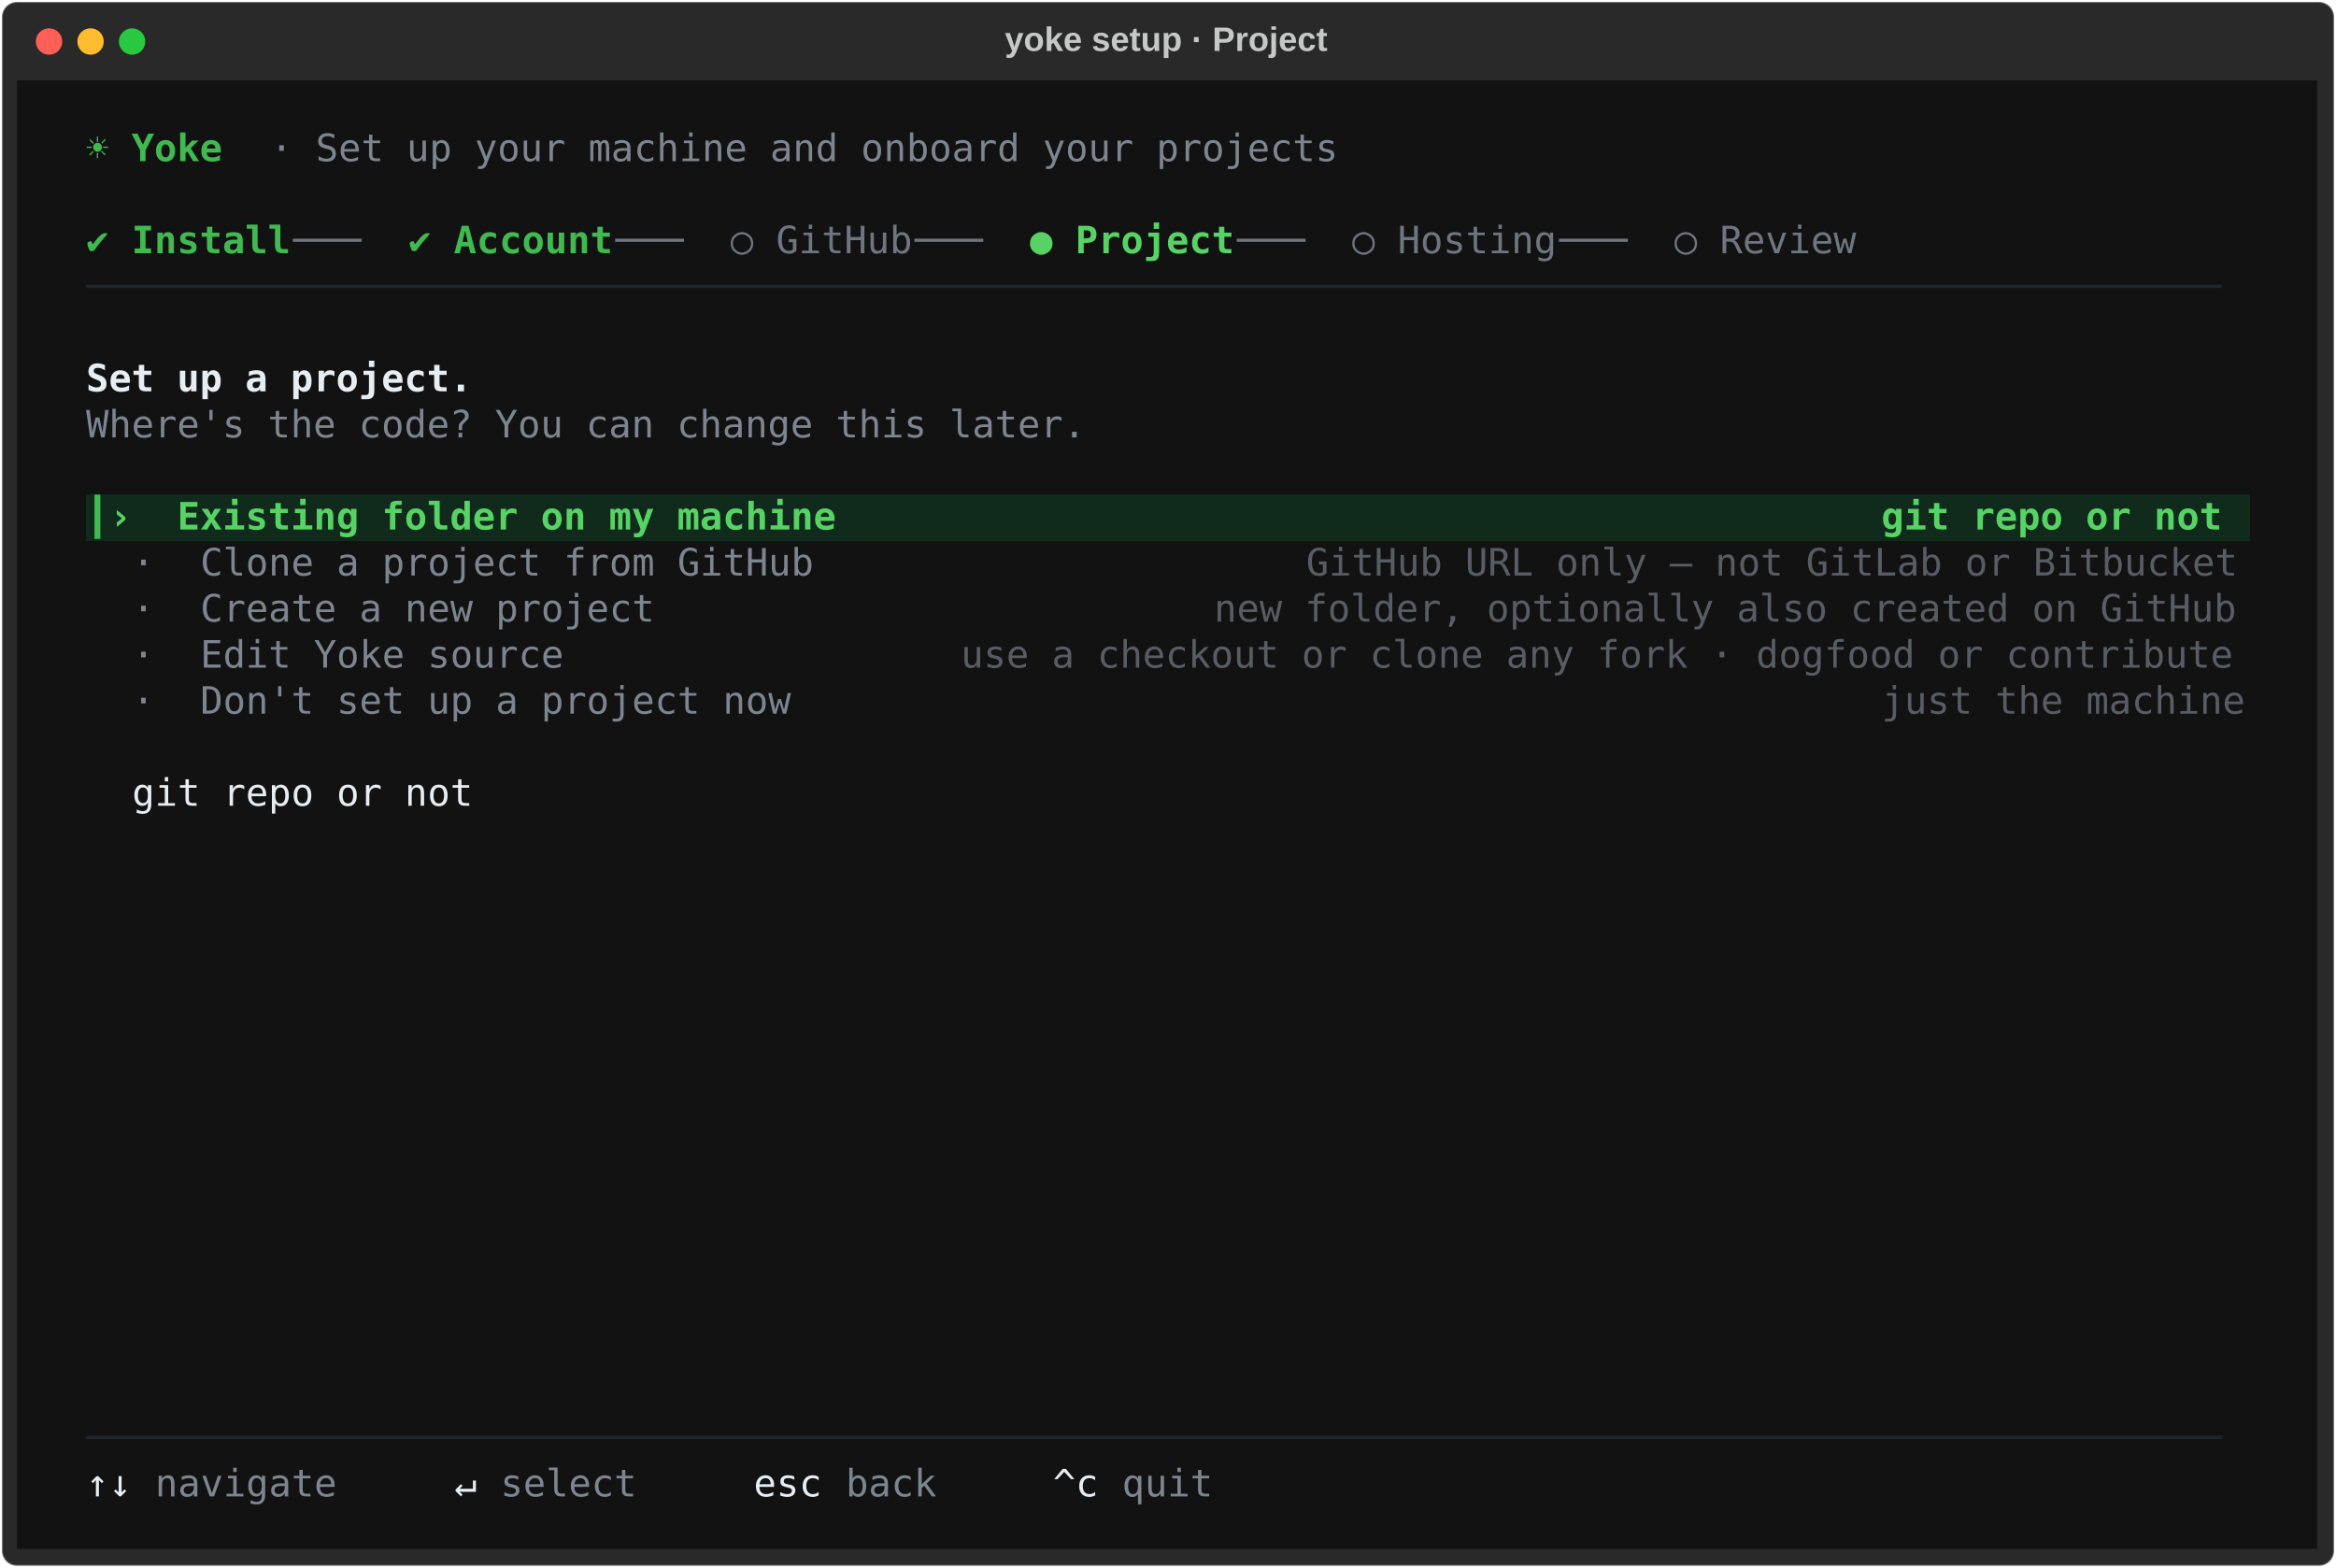
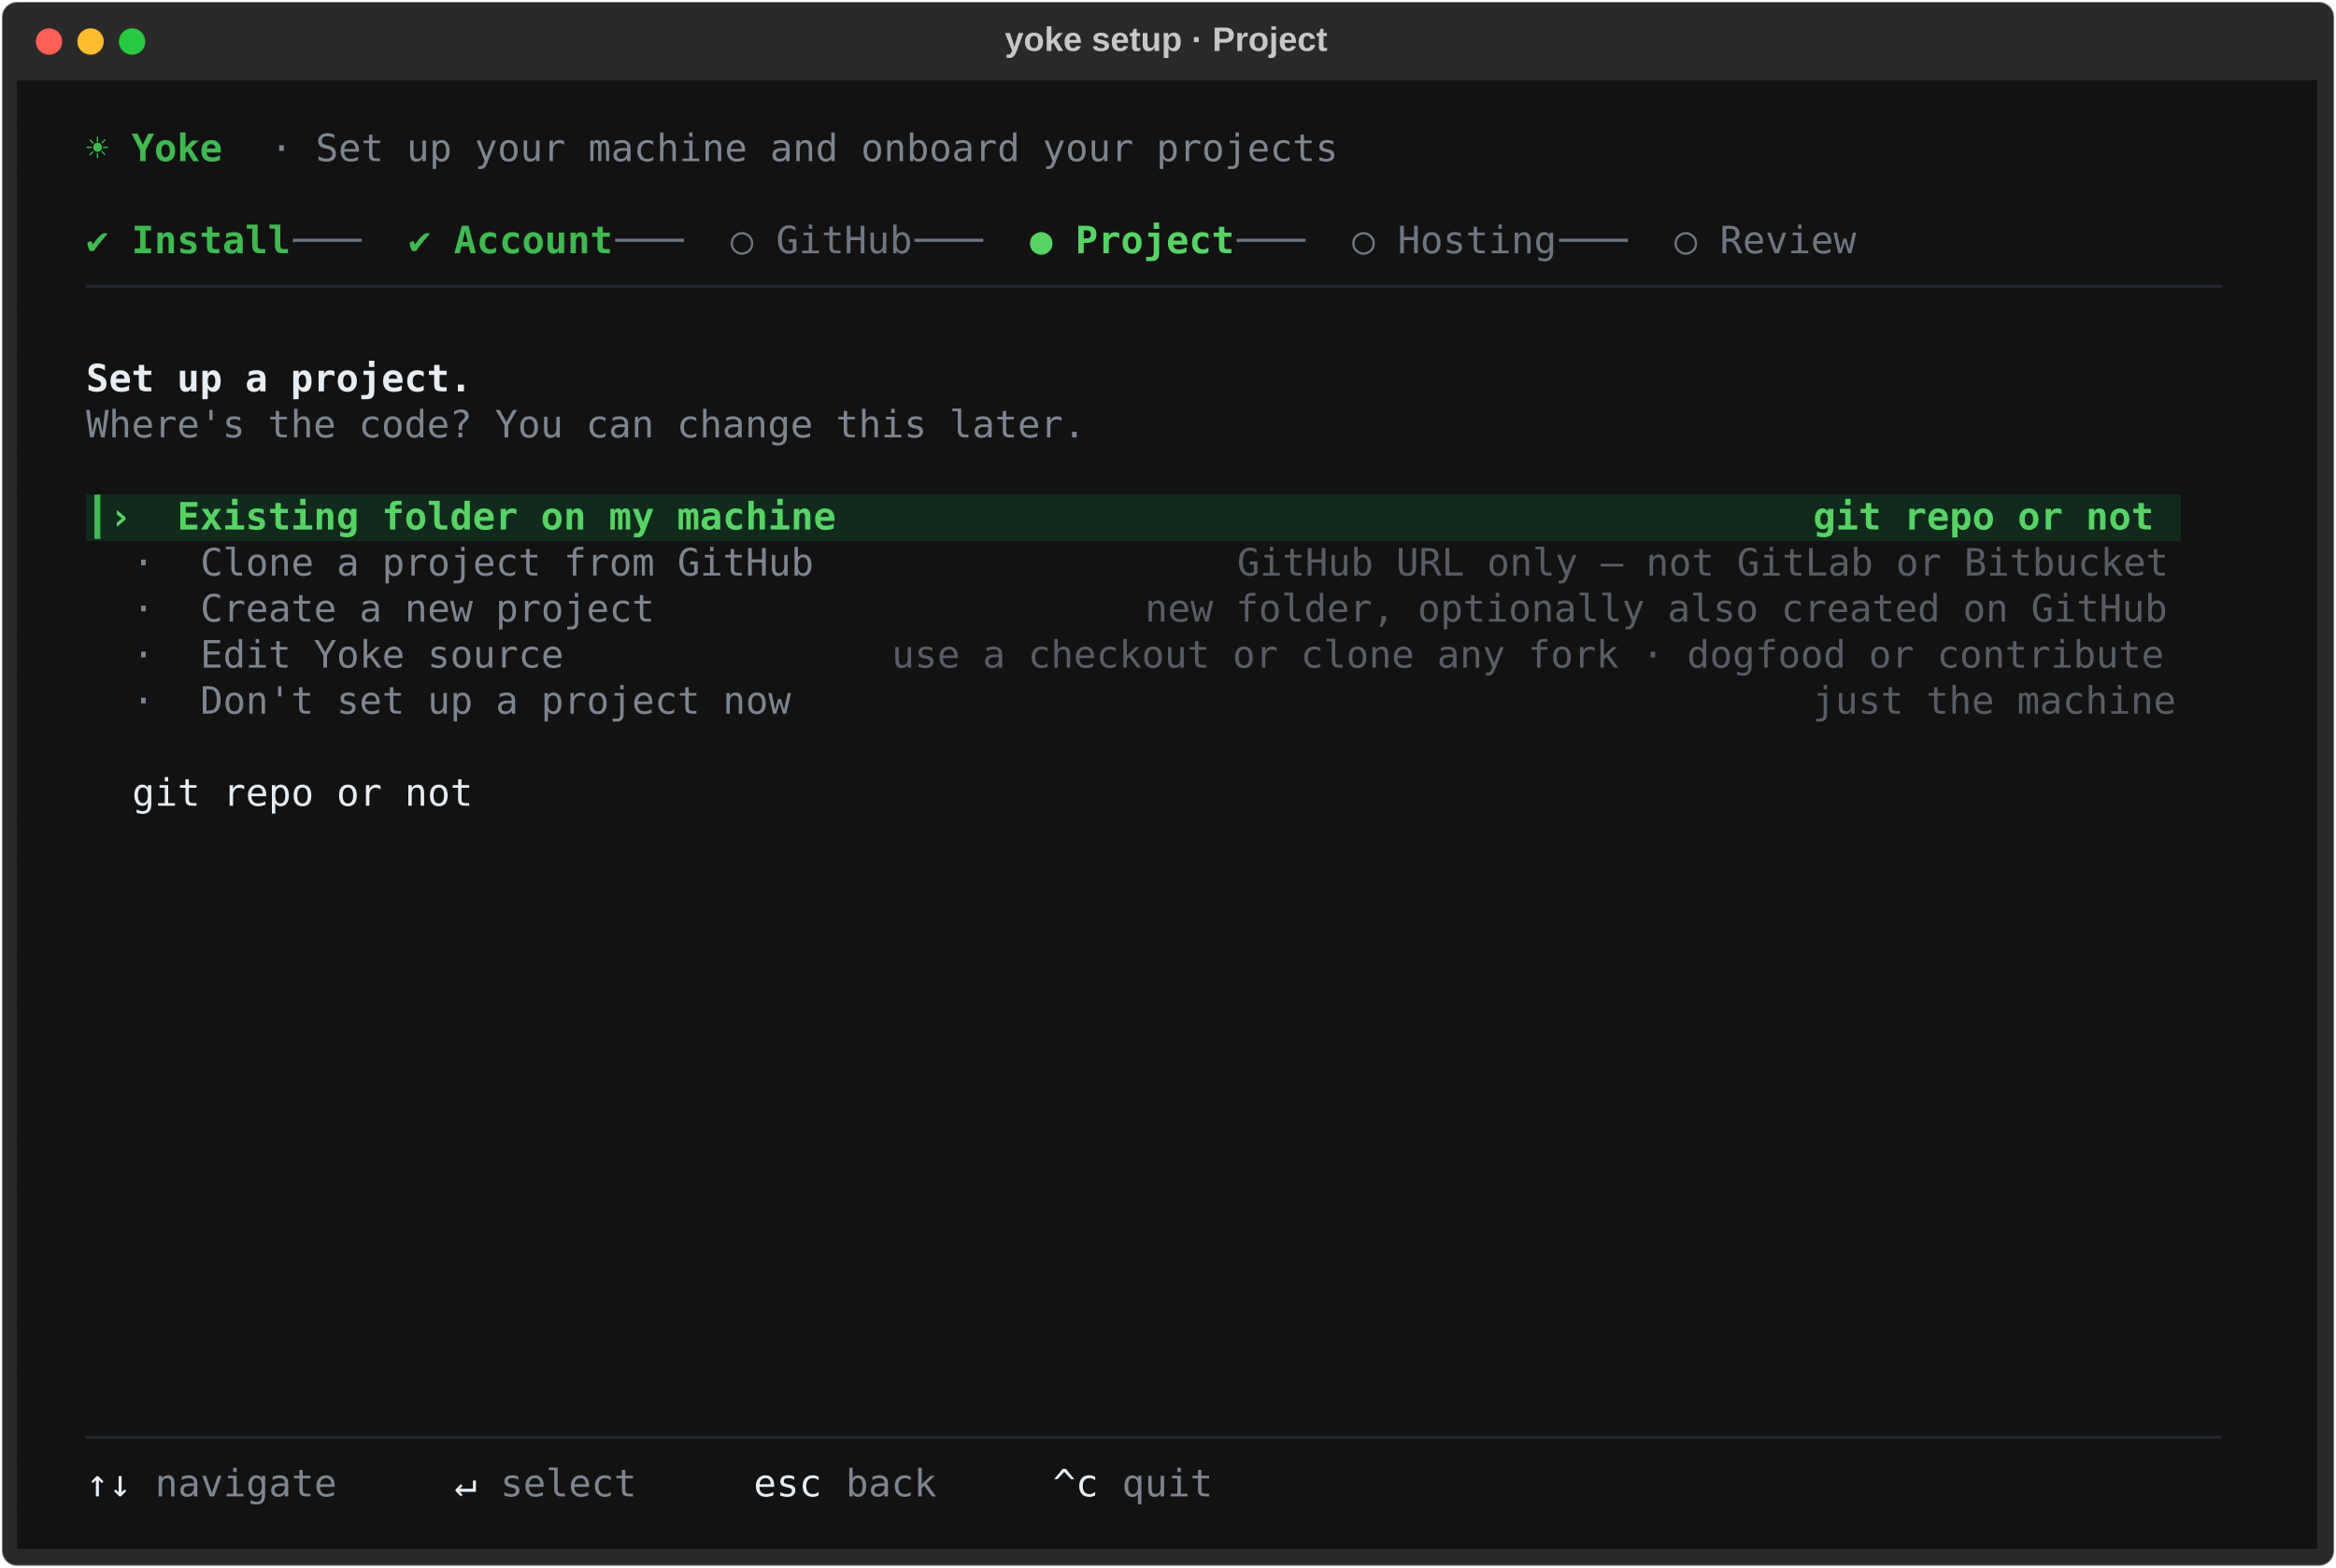
<svg xmlns="http://www.w3.org/2000/svg" class="rich-terminal" viewBox="0 0 1238 830.8">
  <style>

    @font-face {
        font-family: "Fira Code";
        src: local("FiraCode-Regular"),
                url("https://cdnjs.cloudflare.com/ajax/libs/firacode/{{VERSION}}/woff2/FiraCode-Regular.woff2") format("woff2"),
                url("https://cdnjs.cloudflare.com/ajax/libs/firacode/{{VERSION}}/woff/FiraCode-Regular.woff") format("woff");
        font-style: normal;
        font-weight: 400;
    }
    @font-face {
        font-family: "Fira Code";
        src: local("FiraCode-Bold"),
                url("https://cdnjs.cloudflare.com/ajax/libs/firacode/{{VERSION}}/woff2/FiraCode-Bold.woff2") format("woff2"),
                url("https://cdnjs.cloudflare.com/ajax/libs/firacode/{{VERSION}}/woff/FiraCode-Bold.woff") format("woff");
        font-style: bold;
        font-weight: 700;
    }

    .terminal-YOKE-matrix {
        font-family: Fira Code, monospace;
        font-size: 20px;
        line-height: 24.4px;
        font-variant-east-asian: full-width;
    }

    .terminal-YOKE-title {
        font-size: 18px;
        font-weight: bold;
        font-family: arial;
    }

.terminal-YOKE-r2 { fill: #3fb950;font-weight: bold }
.terminal-YOKE-r3 { fill: #e6edf3 }
.terminal-YOKE-r4 { fill: #7d8590 }
.terminal-YOKE-r5 { fill: #6e7681 }
.terminal-YOKE-r6 { fill: #56d364;font-weight: bold }
.terminal-YOKE-r7 { fill: #21262d }
.terminal-YOKE-r8 { fill: #e6edf3;font-weight: bold }
.terminal-YOKE-r9 { fill: #3fb950 }
.terminal-YOKE-r11 { fill: #585d65 }
    </style>
  <defs>
    <clipPath id="terminal-YOKE-clip-terminal">
      <rect x="0" y="0" width="1219.0" height="779.8" />
    </clipPath>
    <clipPath id="terminal-YOKE-line-0">
      <rect x="0" y="1.5" width="1220" height="24.65" />
    </clipPath>
    <clipPath id="terminal-YOKE-line-1">
      <rect x="0" y="25.9" width="1220" height="24.65" />
    </clipPath>
    <clipPath id="terminal-YOKE-line-2">
      <rect x="0" y="50.3" width="1220" height="24.65" />
    </clipPath>
    <clipPath id="terminal-YOKE-line-3">
      <rect x="0" y="74.7" width="1220" height="24.65" />
    </clipPath>
    <clipPath id="terminal-YOKE-line-4">
      <rect x="0" y="99.1" width="1220" height="24.65" />
    </clipPath>
    <clipPath id="terminal-YOKE-line-5">
      <rect x="0" y="123.5" width="1220" height="24.65" />
    </clipPath>
    <clipPath id="terminal-YOKE-line-6">
      <rect x="0" y="147.9" width="1220" height="24.65" />
    </clipPath>
    <clipPath id="terminal-YOKE-line-7">
      <rect x="0" y="172.3" width="1220" height="24.65" />
    </clipPath>
    <clipPath id="terminal-YOKE-line-8">
      <rect x="0" y="196.7" width="1220" height="24.65" />
    </clipPath>
    <clipPath id="terminal-YOKE-line-9">
      <rect x="0" y="221.1" width="1220" height="24.65" />
    </clipPath>
    <clipPath id="terminal-YOKE-line-10">
      <rect x="0" y="245.5" width="1220" height="24.65" />
    </clipPath>
    <clipPath id="terminal-YOKE-line-11">
      <rect x="0" y="269.9" width="1220" height="24.65" />
    </clipPath>
    <clipPath id="terminal-YOKE-line-12">
      <rect x="0" y="294.3" width="1220" height="24.65" />
    </clipPath>
    <clipPath id="terminal-YOKE-line-13">
      <rect x="0" y="318.7" width="1220" height="24.65" />
    </clipPath>
    <clipPath id="terminal-YOKE-line-14">
      <rect x="0" y="343.1" width="1220" height="24.65" />
    </clipPath>
    <clipPath id="terminal-YOKE-line-15">
      <rect x="0" y="367.5" width="1220" height="24.65" />
    </clipPath>
    <clipPath id="terminal-YOKE-line-16">
      <rect x="0" y="391.9" width="1220" height="24.65" />
    </clipPath>
    <clipPath id="terminal-YOKE-line-17">
      <rect x="0" y="416.3" width="1220" height="24.65" />
    </clipPath>
    <clipPath id="terminal-YOKE-line-18">
      <rect x="0" y="440.7" width="1220" height="24.65" />
    </clipPath>
    <clipPath id="terminal-YOKE-line-19">
      <rect x="0" y="465.1" width="1220" height="24.65" />
    </clipPath>
    <clipPath id="terminal-YOKE-line-20">
      <rect x="0" y="489.5" width="1220" height="24.65" />
    </clipPath>
    <clipPath id="terminal-YOKE-line-21">
      <rect x="0" y="513.9" width="1220" height="24.65" />
    </clipPath>
    <clipPath id="terminal-YOKE-line-22">
      <rect x="0" y="538.3" width="1220" height="24.65" />
    </clipPath>
    <clipPath id="terminal-YOKE-line-23">
      <rect x="0" y="562.7" width="1220" height="24.65" />
    </clipPath>
    <clipPath id="terminal-YOKE-line-24">
      <rect x="0" y="587.1" width="1220" height="24.65" />
    </clipPath>
    <clipPath id="terminal-YOKE-line-25">
      <rect x="0" y="611.5" width="1220" height="24.65" />
    </clipPath>
    <clipPath id="terminal-YOKE-line-26">
      <rect x="0" y="635.9" width="1220" height="24.65" />
    </clipPath>
    <clipPath id="terminal-YOKE-line-27">
      <rect x="0" y="660.3" width="1220" height="24.65" />
    </clipPath>
    <clipPath id="terminal-YOKE-line-28">
      <rect x="0" y="684.7" width="1220" height="24.65" />
    </clipPath>
    <clipPath id="terminal-YOKE-line-29">
      <rect x="0" y="709.1" width="1220" height="24.65" />
    </clipPath>
    <clipPath id="terminal-YOKE-line-30">
      <rect x="0" y="733.5" width="1220" height="24.65" />
    </clipPath>
  </defs>
  <rect fill="#292929" stroke="rgba(255,255,255,0.35)" stroke-width="1" x="1" y="1" width="1236" height="828.8" rx="8" />
  <text class="terminal-YOKE-title" fill="#c5c8c6" text-anchor="middle" x="618" y="27">yoke setup · Project</text>
  <g transform="translate(26,22)">
    <circle cx="0" cy="0" r="7" fill="#ff5f57" />
    <circle cx="22" cy="0" r="7" fill="#febc2e" />
    <circle cx="44" cy="0" r="7" fill="#28c840" />
  </g>
  <g transform="translate(9, 41)" clip-path="url(#terminal-YOKE-clip-terminal)">
    <rect fill="#121212" x="0" y="1.5" width="1220" height="24.65" shape-rendering="crispEdges" />
    <rect fill="#121212" x="0" y="25.9" width="36.6" height="24.65" shape-rendering="crispEdges" />
    <rect fill="#121212" x="36.6" y="25.9" width="73.2" height="24.65" shape-rendering="crispEdges" />
    <rect fill="#121212" x="109.8" y="25.9" width="24.4" height="24.65" shape-rendering="crispEdges" />
    <rect fill="#121212" x="134.2" y="25.9" width="573.4" height="24.65" shape-rendering="crispEdges" />
-     <rect fill="#121212" x="707.6" y="25.9" width="512.4" height="24.65" shape-rendering="crispEdges" />
+     <rect fill="#121212" x="707.6" y="25.9" width="475.8" height="24.65" shape-rendering="crispEdges" />
+     <rect fill="#121212" x="1183.4" y="25.9" width="36.6" height="24.65" shape-rendering="crispEdges" />
    <rect fill="#121212" x="0" y="50.3" width="1220" height="24.65" shape-rendering="crispEdges" />
    <rect fill="#121212" x="0" y="74.7" width="36.6" height="24.65" shape-rendering="crispEdges" />
    <rect fill="#121212" x="36.6" y="74.7" width="109.8" height="24.65" shape-rendering="crispEdges" />
    <rect fill="#121212" x="146.4" y="74.7" width="61" height="24.65" shape-rendering="crispEdges" />
    <rect fill="#121212" x="207.4" y="74.7" width="109.8" height="24.65" shape-rendering="crispEdges" />
    <rect fill="#121212" x="317.2" y="74.7" width="61" height="24.65" shape-rendering="crispEdges" />
    <rect fill="#121212" x="378.2" y="74.7" width="97.6" height="24.65" shape-rendering="crispEdges" />
    <rect fill="#121212" x="475.8" y="74.7" width="61" height="24.65" shape-rendering="crispEdges" />
    <rect fill="#121212" x="536.8" y="74.7" width="109.8" height="24.65" shape-rendering="crispEdges" />
    <rect fill="#121212" x="646.6" y="74.7" width="61" height="24.65" shape-rendering="crispEdges" />
    <rect fill="#121212" x="707.6" y="74.7" width="109.8" height="24.65" shape-rendering="crispEdges" />
    <rect fill="#121212" x="817.4" y="74.7" width="61" height="24.65" shape-rendering="crispEdges" />
    <rect fill="#121212" x="878.4" y="74.7" width="97.6" height="24.65" shape-rendering="crispEdges" />
-     <rect fill="#121212" x="976" y="74.7" width="244" height="24.65" shape-rendering="crispEdges" />
+     <rect fill="#121212" x="976" y="74.7" width="207.4" height="24.65" shape-rendering="crispEdges" />
+     <rect fill="#121212" x="1183.4" y="74.7" width="36.6" height="24.65" shape-rendering="crispEdges" />
    <rect fill="#121212" x="0" y="99.1" width="36.6" height="24.65" shape-rendering="crispEdges" />
    <rect fill="#121212" x="36.6" y="99.1" width="1146.8" height="24.65" shape-rendering="crispEdges" />
    <rect fill="#121212" x="1183.4" y="99.1" width="36.6" height="24.65" shape-rendering="crispEdges" />
    <rect fill="#121212" x="0" y="123.5" width="1220" height="24.65" shape-rendering="crispEdges" />
    <rect fill="#121212" x="0" y="147.9" width="36.6" height="24.65" shape-rendering="crispEdges" />
    <rect fill="#121212" x="36.6" y="147.9" width="207.4" height="24.65" shape-rendering="crispEdges" />
-     <rect fill="#121212" x="244" y="147.9" width="976" height="24.65" shape-rendering="crispEdges" />
+     <rect fill="#121212" x="244" y="147.9" width="939.4" height="24.65" shape-rendering="crispEdges" />
+     <rect fill="#121212" x="1183.4" y="147.9" width="36.6" height="24.65" shape-rendering="crispEdges" />
    <rect fill="#121212" x="0" y="172.3" width="36.6" height="24.65" shape-rendering="crispEdges" />
    <rect fill="#121212" x="36.6" y="172.3" width="536.8" height="24.65" shape-rendering="crispEdges" />
    <rect fill="#121212" x="573.4" y="172.3" width="610" height="24.65" shape-rendering="crispEdges" />
    <rect fill="#121212" x="1183.4" y="172.3" width="36.6" height="24.65" shape-rendering="crispEdges" />
    <rect fill="#121212" x="0" y="196.7" width="36.6" height="24.65" shape-rendering="crispEdges" />
    <rect fill="#121212" x="36.6" y="196.7" width="0" height="24.65" shape-rendering="crispEdges" />
-     <rect fill="#121212" x="36.6" y="196.7" width="1183.4" height="24.65" shape-rendering="crispEdges" />
+     <rect fill="#121212" x="36.6" y="196.7" width="1146.8" height="24.65" shape-rendering="crispEdges" />
+     <rect fill="#121212" x="1183.4" y="196.7" width="36.6" height="24.65" shape-rendering="crispEdges" />
    <rect fill="#121212" x="0" y="221.1" width="36.6" height="24.65" shape-rendering="crispEdges" />
    <rect fill="#102a1c" x="36.6" y="221.1" width="12.2" height="24.65" shape-rendering="crispEdges" />
-     <rect fill="#102a1c" x="48.8" y="221.1" width="1134.6" height="24.65" shape-rendering="crispEdges" />
+     <rect fill="#102a1c" x="48.8" y="221.1" width="1098" height="24.65" shape-rendering="crispEdges" />
+     <rect fill="#121212" x="1146.8" y="221.1" width="36.6" height="24.65" shape-rendering="crispEdges" />
    <rect fill="#121212" x="1183.4" y="221.1" width="36.6" height="24.65" shape-rendering="crispEdges" />
    <rect fill="#121212" x="0" y="245.5" width="36.6" height="24.65" shape-rendering="crispEdges" />
    <rect fill="#121212" x="36.6" y="245.5" width="12.2" height="24.65" shape-rendering="crispEdges" />
    <rect fill="#121212" x="48.8" y="245.5" width="12.2" height="24.65" shape-rendering="crispEdges" />
-     <rect fill="#121212" x="61" y="245.5" width="622.2" height="24.65" shape-rendering="crispEdges" />
-     <rect fill="#121212" x="683.2" y="245.5" width="500.2" height="24.65" shape-rendering="crispEdges" />
+     <rect fill="#121212" x="61" y="245.5" width="585.6" height="24.65" shape-rendering="crispEdges" />
+     <rect fill="#121212" x="646.6" y="245.5" width="500.2" height="24.65" shape-rendering="crispEdges" />
+     <rect fill="#121212" x="1146.8" y="245.5" width="36.6" height="24.65" shape-rendering="crispEdges" />
    <rect fill="#121212" x="1183.4" y="245.5" width="36.6" height="24.65" shape-rendering="crispEdges" />
    <rect fill="#121212" x="0" y="269.9" width="36.6" height="24.65" shape-rendering="crispEdges" />
    <rect fill="#121212" x="36.6" y="269.9" width="12.2" height="24.65" shape-rendering="crispEdges" />
    <rect fill="#121212" x="48.8" y="269.9" width="12.2" height="24.65" shape-rendering="crispEdges" />
-     <rect fill="#121212" x="61" y="269.9" width="573.4" height="24.65" shape-rendering="crispEdges" />
-     <rect fill="#121212" x="634.4" y="269.9" width="549" height="24.65" shape-rendering="crispEdges" />
+     <rect fill="#121212" x="61" y="269.9" width="536.8" height="24.65" shape-rendering="crispEdges" />
+     <rect fill="#121212" x="597.8" y="269.9" width="549" height="24.65" shape-rendering="crispEdges" />
+     <rect fill="#121212" x="1146.8" y="269.9" width="36.6" height="24.65" shape-rendering="crispEdges" />
    <rect fill="#121212" x="1183.4" y="269.9" width="36.6" height="24.65" shape-rendering="crispEdges" />
    <rect fill="#121212" x="0" y="294.3" width="36.6" height="24.65" shape-rendering="crispEdges" />
    <rect fill="#121212" x="36.6" y="294.3" width="12.2" height="24.65" shape-rendering="crispEdges" />
    <rect fill="#121212" x="48.8" y="294.3" width="12.2" height="24.65" shape-rendering="crispEdges" />
-     <rect fill="#121212" x="61" y="294.3" width="439.2" height="24.65" shape-rendering="crispEdges" />
-     <rect fill="#121212" x="500.2" y="294.3" width="683.2" height="24.65" shape-rendering="crispEdges" />
+     <rect fill="#121212" x="61" y="294.3" width="402.6" height="24.65" shape-rendering="crispEdges" />
+     <rect fill="#121212" x="463.6" y="294.3" width="683.2" height="24.65" shape-rendering="crispEdges" />
+     <rect fill="#121212" x="1146.8" y="294.3" width="36.6" height="24.65" shape-rendering="crispEdges" />
    <rect fill="#121212" x="1183.4" y="294.3" width="36.6" height="24.65" shape-rendering="crispEdges" />
    <rect fill="#121212" x="0" y="318.7" width="36.6" height="24.65" shape-rendering="crispEdges" />
    <rect fill="#121212" x="36.6" y="318.7" width="12.2" height="24.65" shape-rendering="crispEdges" />
    <rect fill="#121212" x="48.8" y="318.7" width="12.2" height="24.65" shape-rendering="crispEdges" />
-     <rect fill="#121212" x="61" y="318.7" width="927.2" height="24.65" shape-rendering="crispEdges" />
-     <rect fill="#121212" x="988.2" y="318.7" width="195.2" height="24.65" shape-rendering="crispEdges" />
+     <rect fill="#121212" x="61" y="318.7" width="890.6" height="24.65" shape-rendering="crispEdges" />
+     <rect fill="#121212" x="951.6" y="318.7" width="195.2" height="24.65" shape-rendering="crispEdges" />
+     <rect fill="#121212" x="1146.8" y="318.7" width="36.6" height="24.65" shape-rendering="crispEdges" />
    <rect fill="#121212" x="1183.4" y="318.7" width="36.6" height="24.65" shape-rendering="crispEdges" />
    <rect fill="#121212" x="0" y="343.1" width="36.6" height="24.65" shape-rendering="crispEdges" />
-     <rect fill="#121212" x="36.6" y="343.1" width="1146.8" height="24.65" shape-rendering="crispEdges" />
+     <rect fill="#121212" x="36.6" y="343.1" width="1110.2" height="24.65" shape-rendering="crispEdges" />
+     <rect fill="#121212" x="1146.8" y="343.1" width="36.6" height="24.65" shape-rendering="crispEdges" />
    <rect fill="#121212" x="1183.4" y="343.1" width="36.6" height="24.65" shape-rendering="crispEdges" />
    <rect fill="#121212" x="0" y="367.5" width="36.6" height="24.65" shape-rendering="crispEdges" />
    <rect fill="#121212" x="36.6" y="367.5" width="24.4" height="24.65" shape-rendering="crispEdges" />
    <rect fill="#121212" x="61" y="367.5" width="183" height="24.65" shape-rendering="crispEdges" />
-     <rect fill="#121212" x="244" y="367.5" width="902.8" height="24.65" shape-rendering="crispEdges" />
+     <rect fill="#121212" x="244" y="367.5" width="866.2" height="24.65" shape-rendering="crispEdges" />
+     <rect fill="#121212" x="1110.2" y="367.5" width="36.6" height="24.65" shape-rendering="crispEdges" />
    <rect fill="#121212" x="1146.8" y="367.5" width="36.6" height="24.65" shape-rendering="crispEdges" />
    <rect fill="#121212" x="1183.4" y="367.5" width="36.6" height="24.65" shape-rendering="crispEdges" />
    <rect fill="#121212" x="0" y="391.9" width="36.6" height="24.65" shape-rendering="crispEdges" />
-     <rect fill="#121212" x="36.6" y="391.9" width="1183.4" height="24.65" shape-rendering="crispEdges" />
+     <rect fill="#121212" x="36.6" y="391.9" width="1146.8" height="24.65" shape-rendering="crispEdges" />
+     <rect fill="#121212" x="1183.4" y="391.9" width="36.6" height="24.65" shape-rendering="crispEdges" />
    <rect fill="#121212" x="0" y="416.3" width="36.6" height="24.65" shape-rendering="crispEdges" />
-     <rect fill="#121212" x="36.6" y="416.3" width="1183.4" height="24.65" shape-rendering="crispEdges" />
+     <rect fill="#121212" x="36.6" y="416.3" width="1146.8" height="24.65" shape-rendering="crispEdges" />
+     <rect fill="#121212" x="1183.4" y="416.3" width="36.6" height="24.65" shape-rendering="crispEdges" />
    <rect fill="#121212" x="0" y="440.7" width="36.6" height="24.65" shape-rendering="crispEdges" />
-     <rect fill="#121212" x="36.6" y="440.7" width="1183.4" height="24.65" shape-rendering="crispEdges" />
+     <rect fill="#121212" x="36.6" y="440.7" width="1146.8" height="24.65" shape-rendering="crispEdges" />
+     <rect fill="#121212" x="1183.4" y="440.7" width="36.6" height="24.65" shape-rendering="crispEdges" />
    <rect fill="#121212" x="0" y="465.1" width="36.6" height="24.65" shape-rendering="crispEdges" />
-     <rect fill="#121212" x="36.6" y="465.1" width="1183.4" height="24.65" shape-rendering="crispEdges" />
+     <rect fill="#121212" x="36.6" y="465.1" width="1146.8" height="24.65" shape-rendering="crispEdges" />
+     <rect fill="#121212" x="1183.4" y="465.1" width="36.6" height="24.65" shape-rendering="crispEdges" />
    <rect fill="#121212" x="0" y="489.5" width="36.6" height="24.65" shape-rendering="crispEdges" />
-     <rect fill="#121212" x="36.6" y="489.5" width="1183.4" height="24.65" shape-rendering="crispEdges" />
+     <rect fill="#121212" x="36.6" y="489.5" width="1146.8" height="24.65" shape-rendering="crispEdges" />
+     <rect fill="#121212" x="1183.4" y="489.5" width="36.6" height="24.65" shape-rendering="crispEdges" />
    <rect fill="#121212" x="0" y="513.9" width="36.6" height="24.65" shape-rendering="crispEdges" />
-     <rect fill="#121212" x="36.6" y="513.9" width="1183.4" height="24.65" shape-rendering="crispEdges" />
+     <rect fill="#121212" x="36.6" y="513.9" width="1146.8" height="24.65" shape-rendering="crispEdges" />
+     <rect fill="#121212" x="1183.4" y="513.9" width="36.6" height="24.65" shape-rendering="crispEdges" />
    <rect fill="#121212" x="0" y="538.3" width="36.6" height="24.65" shape-rendering="crispEdges" />
-     <rect fill="#121212" x="36.6" y="538.3" width="1183.4" height="24.65" shape-rendering="crispEdges" />
+     <rect fill="#121212" x="36.6" y="538.3" width="1146.8" height="24.65" shape-rendering="crispEdges" />
+     <rect fill="#121212" x="1183.4" y="538.3" width="36.6" height="24.65" shape-rendering="crispEdges" />
    <rect fill="#121212" x="0" y="562.7" width="36.6" height="24.65" shape-rendering="crispEdges" />
-     <rect fill="#121212" x="36.6" y="562.7" width="1183.4" height="24.65" shape-rendering="crispEdges" />
+     <rect fill="#121212" x="36.6" y="562.7" width="1146.8" height="24.65" shape-rendering="crispEdges" />
+     <rect fill="#121212" x="1183.4" y="562.7" width="36.6" height="24.65" shape-rendering="crispEdges" />
    <rect fill="#121212" x="0" y="587.1" width="36.6" height="24.65" shape-rendering="crispEdges" />
-     <rect fill="#121212" x="36.6" y="587.1" width="1183.4" height="24.65" shape-rendering="crispEdges" />
+     <rect fill="#121212" x="36.6" y="587.1" width="1146.8" height="24.65" shape-rendering="crispEdges" />
+     <rect fill="#121212" x="1183.4" y="587.1" width="36.6" height="24.65" shape-rendering="crispEdges" />
    <rect fill="#121212" x="0" y="611.5" width="36.6" height="24.65" shape-rendering="crispEdges" />
-     <rect fill="#121212" x="36.6" y="611.5" width="1183.4" height="24.65" shape-rendering="crispEdges" />
+     <rect fill="#121212" x="36.6" y="611.5" width="1146.8" height="24.65" shape-rendering="crispEdges" />
+     <rect fill="#121212" x="1183.4" y="611.5" width="36.6" height="24.65" shape-rendering="crispEdges" />
    <rect fill="#121212" x="0" y="635.9" width="36.6" height="24.65" shape-rendering="crispEdges" />
-     <rect fill="#121212" x="36.6" y="635.9" width="1183.4" height="24.65" shape-rendering="crispEdges" />
+     <rect fill="#121212" x="36.6" y="635.9" width="1146.8" height="24.65" shape-rendering="crispEdges" />
+     <rect fill="#121212" x="1183.4" y="635.9" width="36.6" height="24.65" shape-rendering="crispEdges" />
    <rect fill="#121212" x="0" y="660.3" width="36.6" height="24.65" shape-rendering="crispEdges" />
-     <rect fill="#121212" x="36.6" y="660.3" width="1183.4" height="24.65" shape-rendering="crispEdges" />
+     <rect fill="#121212" x="36.6" y="660.3" width="1146.8" height="24.65" shape-rendering="crispEdges" />
+     <rect fill="#121212" x="1183.4" y="660.3" width="36.6" height="24.65" shape-rendering="crispEdges" />
    <rect fill="#121212" x="0" y="684.7" width="36.6" height="24.65" shape-rendering="crispEdges" />
-     <rect fill="#121212" x="36.6" y="684.7" width="1183.4" height="24.65" shape-rendering="crispEdges" />
+     <rect fill="#121212" x="36.6" y="684.7" width="1146.8" height="24.65" shape-rendering="crispEdges" />
+     <rect fill="#121212" x="1183.4" y="684.7" width="36.6" height="24.65" shape-rendering="crispEdges" />
    <rect fill="#121212" x="0" y="709.1" width="36.6" height="24.65" shape-rendering="crispEdges" />
    <rect fill="#121212" x="36.6" y="709.1" width="1146.8" height="24.65" shape-rendering="crispEdges" />
    <rect fill="#121212" x="1183.4" y="709.1" width="36.6" height="24.65" shape-rendering="crispEdges" />
    <rect fill="#121212" x="0" y="733.5" width="36.6" height="24.65" shape-rendering="crispEdges" />
    <rect fill="#121212" x="36.6" y="733.5" width="24.4" height="24.65" shape-rendering="crispEdges" />
    <rect fill="#121212" x="61" y="733.5" width="12.2" height="24.65" shape-rendering="crispEdges" />
    <rect fill="#121212" x="73.2" y="733.5" width="97.6" height="24.65" shape-rendering="crispEdges" />
    <rect fill="#121212" x="170.8" y="733.5" width="61" height="24.65" shape-rendering="crispEdges" />
    <rect fill="#121212" x="231.8" y="733.5" width="12.2" height="24.65" shape-rendering="crispEdges" />
    <rect fill="#121212" x="244" y="733.5" width="12.2" height="24.65" shape-rendering="crispEdges" />
    <rect fill="#121212" x="256.2" y="733.5" width="73.2" height="24.65" shape-rendering="crispEdges" />
    <rect fill="#121212" x="329.4" y="733.5" width="61" height="24.65" shape-rendering="crispEdges" />
    <rect fill="#121212" x="390.4" y="733.5" width="36.6" height="24.65" shape-rendering="crispEdges" />
    <rect fill="#121212" x="427" y="733.5" width="12.2" height="24.65" shape-rendering="crispEdges" />
    <rect fill="#121212" x="439.2" y="733.5" width="48.8" height="24.65" shape-rendering="crispEdges" />
    <rect fill="#121212" x="488" y="733.5" width="61" height="24.65" shape-rendering="crispEdges" />
    <rect fill="#121212" x="549" y="733.5" width="24.4" height="24.65" shape-rendering="crispEdges" />
    <rect fill="#121212" x="573.4" y="733.5" width="12.2" height="24.65" shape-rendering="crispEdges" />
    <rect fill="#121212" x="585.6" y="733.5" width="48.8" height="24.65" shape-rendering="crispEdges" />
-     <rect fill="#121212" x="634.4" y="733.5" width="585.6" height="24.65" shape-rendering="crispEdges" />
+     <rect fill="#121212" x="634.4" y="733.5" width="549" height="24.65" shape-rendering="crispEdges" />
+     <rect fill="#121212" x="1183.4" y="733.5" width="36.6" height="24.65" shape-rendering="crispEdges" />
    <rect fill="#121212" x="0" y="757.9" width="1220" height="24.65" shape-rendering="crispEdges" />
    <g class="terminal-YOKE-matrix">
      <text class="terminal-YOKE-r2" x="36.6" y="44.4" textLength="73.2" clip-path="url(#terminal-YOKE-line-1)">☀ Yoke</text>
      <text class="terminal-YOKE-r4" x="134.2" y="44.4" textLength="573.4" clip-path="url(#terminal-YOKE-line-1)">· Set up your machine and onboard your projects</text>
      <text class="terminal-YOKE-r2" x="36.6" y="93.2" textLength="109.8" clip-path="url(#terminal-YOKE-line-3)">✔ Install</text>
      <text class="terminal-YOKE-r5" x="146.4" y="93.2" textLength="61" clip-path="url(#terminal-YOKE-line-3)"> ─── </text>
      <text class="terminal-YOKE-r2" x="207.4" y="93.2" textLength="109.8" clip-path="url(#terminal-YOKE-line-3)">✔ Account</text>
      <text class="terminal-YOKE-r5" x="317.2" y="93.2" textLength="61" clip-path="url(#terminal-YOKE-line-3)"> ─── </text>
      <text class="terminal-YOKE-r5" x="378.2" y="93.2" textLength="97.6" clip-path="url(#terminal-YOKE-line-3)">○ GitHub</text>
      <text class="terminal-YOKE-r5" x="475.8" y="93.2" textLength="61" clip-path="url(#terminal-YOKE-line-3)"> ─── </text>
      <text class="terminal-YOKE-r6" x="536.8" y="93.2" textLength="109.8" clip-path="url(#terminal-YOKE-line-3)">● Project</text>
      <text class="terminal-YOKE-r5" x="646.6" y="93.2" textLength="61" clip-path="url(#terminal-YOKE-line-3)"> ─── </text>
      <text class="terminal-YOKE-r5" x="707.6" y="93.2" textLength="109.8" clip-path="url(#terminal-YOKE-line-3)">○ Hosting</text>
      <text class="terminal-YOKE-r5" x="817.4" y="93.2" textLength="61" clip-path="url(#terminal-YOKE-line-3)"> ─── </text>
      <text class="terminal-YOKE-r5" x="878.4" y="93.2" textLength="97.6" clip-path="url(#terminal-YOKE-line-3)">○ Review</text>
      <text class="terminal-YOKE-r7" x="36.6" y="117.6" textLength="1146.8" clip-path="url(#terminal-YOKE-line-4)">──────────────────────────────────────────────────────────────────────────────────────────────</text>
      <text class="terminal-YOKE-r8" x="36.6" y="166.4" textLength="207.4" clip-path="url(#terminal-YOKE-line-6)">Set up a project.</text>
      <text class="terminal-YOKE-r4" x="36.6" y="190.8" textLength="536.8" clip-path="url(#terminal-YOKE-line-7)">Where's the code? You can change this later.</text>
      <text class="terminal-YOKE-r9" x="36.6" y="239.6" textLength="12.2" clip-path="url(#terminal-YOKE-line-9)">┃</text>
-       <text class="terminal-YOKE-r6" x="48.8" y="239.6" textLength="1134.6" clip-path="url(#terminal-YOKE-line-9)">›  Existing folder on my machine                                              git repo or not</text>
-       <text class="terminal-YOKE-r4" x="61" y="264" textLength="622.2" clip-path="url(#terminal-YOKE-line-10)">·  Clone a project from GitHub                     </text>
-       <text class="terminal-YOKE-r11" x="683.2" y="264" textLength="500.2" clip-path="url(#terminal-YOKE-line-10)">GitHub URL only — not GitLab or Bitbucket</text>
-       <text class="terminal-YOKE-r4" x="61" y="288.4" textLength="573.4" clip-path="url(#terminal-YOKE-line-11)">·  Create a new project                        </text>
-       <text class="terminal-YOKE-r11" x="634.4" y="288.4" textLength="549" clip-path="url(#terminal-YOKE-line-11)">new folder, optionally also created on GitHub</text>
-       <text class="terminal-YOKE-r4" x="61" y="312.8" textLength="439.2" clip-path="url(#terminal-YOKE-line-12)">·  Edit Yoke source                 </text>
-       <text class="terminal-YOKE-r11" x="500.2" y="312.8" textLength="683.2" clip-path="url(#terminal-YOKE-line-12)">use a checkout or clone any fork · dogfood or contribute</text>
-       <text class="terminal-YOKE-r4" x="61" y="337.2" textLength="927.2" clip-path="url(#terminal-YOKE-line-13)">·  Don't set up a project now                                               </text>
-       <text class="terminal-YOKE-r11" x="988.2" y="337.2" textLength="195.2" clip-path="url(#terminal-YOKE-line-13)">just the machine</text>
+       <text class="terminal-YOKE-r6" x="48.8" y="239.6" textLength="1098" clip-path="url(#terminal-YOKE-line-9)">›  Existing folder on my machine                                           git repo or not</text>
+       <text class="terminal-YOKE-r4" x="61" y="264" textLength="585.6" clip-path="url(#terminal-YOKE-line-10)">·  Clone a project from GitHub                  </text>
+       <text class="terminal-YOKE-r11" x="646.6" y="264" textLength="500.2" clip-path="url(#terminal-YOKE-line-10)">GitHub URL only — not GitLab or Bitbucket</text>
+       <text class="terminal-YOKE-r4" x="61" y="288.4" textLength="536.8" clip-path="url(#terminal-YOKE-line-11)">·  Create a new project                     </text>
+       <text class="terminal-YOKE-r11" x="597.8" y="288.4" textLength="549" clip-path="url(#terminal-YOKE-line-11)">new folder, optionally also created on GitHub</text>
+       <text class="terminal-YOKE-r4" x="61" y="312.8" textLength="402.6" clip-path="url(#terminal-YOKE-line-12)">·  Edit Yoke source              </text>
+       <text class="terminal-YOKE-r11" x="463.6" y="312.8" textLength="683.2" clip-path="url(#terminal-YOKE-line-12)">use a checkout or clone any fork · dogfood or contribute</text>
+       <text class="terminal-YOKE-r4" x="61" y="337.2" textLength="890.6" clip-path="url(#terminal-YOKE-line-13)">·  Don't set up a project now                                            </text>
+       <text class="terminal-YOKE-r11" x="951.6" y="337.2" textLength="195.2" clip-path="url(#terminal-YOKE-line-13)">just the machine</text>
      <text class="terminal-YOKE-r3" x="61" y="386" textLength="183" clip-path="url(#terminal-YOKE-line-15)">git repo or not</text>
      <text class="terminal-YOKE-r7" x="36.6" y="727.6" textLength="1146.8" clip-path="url(#terminal-YOKE-line-29)">──────────────────────────────────────────────────────────────────────────────────────────────</text>
      <text class="terminal-YOKE-r3" x="36.6" y="752" textLength="24.4" clip-path="url(#terminal-YOKE-line-30)">↑↓</text>
      <text class="terminal-YOKE-r4" x="73.2" y="752" textLength="97.6" clip-path="url(#terminal-YOKE-line-30)">navigate</text>
      <text class="terminal-YOKE-r3" x="231.8" y="752" textLength="12.2" clip-path="url(#terminal-YOKE-line-30)">↵</text>
      <text class="terminal-YOKE-r4" x="256.2" y="752" textLength="73.2" clip-path="url(#terminal-YOKE-line-30)">select</text>
      <text class="terminal-YOKE-r3" x="390.4" y="752" textLength="36.6" clip-path="url(#terminal-YOKE-line-30)">esc</text>
      <text class="terminal-YOKE-r4" x="439.2" y="752" textLength="48.8" clip-path="url(#terminal-YOKE-line-30)">back</text>
      <text class="terminal-YOKE-r3" x="549" y="752" textLength="24.4" clip-path="url(#terminal-YOKE-line-30)">^c</text>
      <text class="terminal-YOKE-r4" x="585.6" y="752" textLength="48.8" clip-path="url(#terminal-YOKE-line-30)">quit</text>
    </g>
  </g>
</svg>
